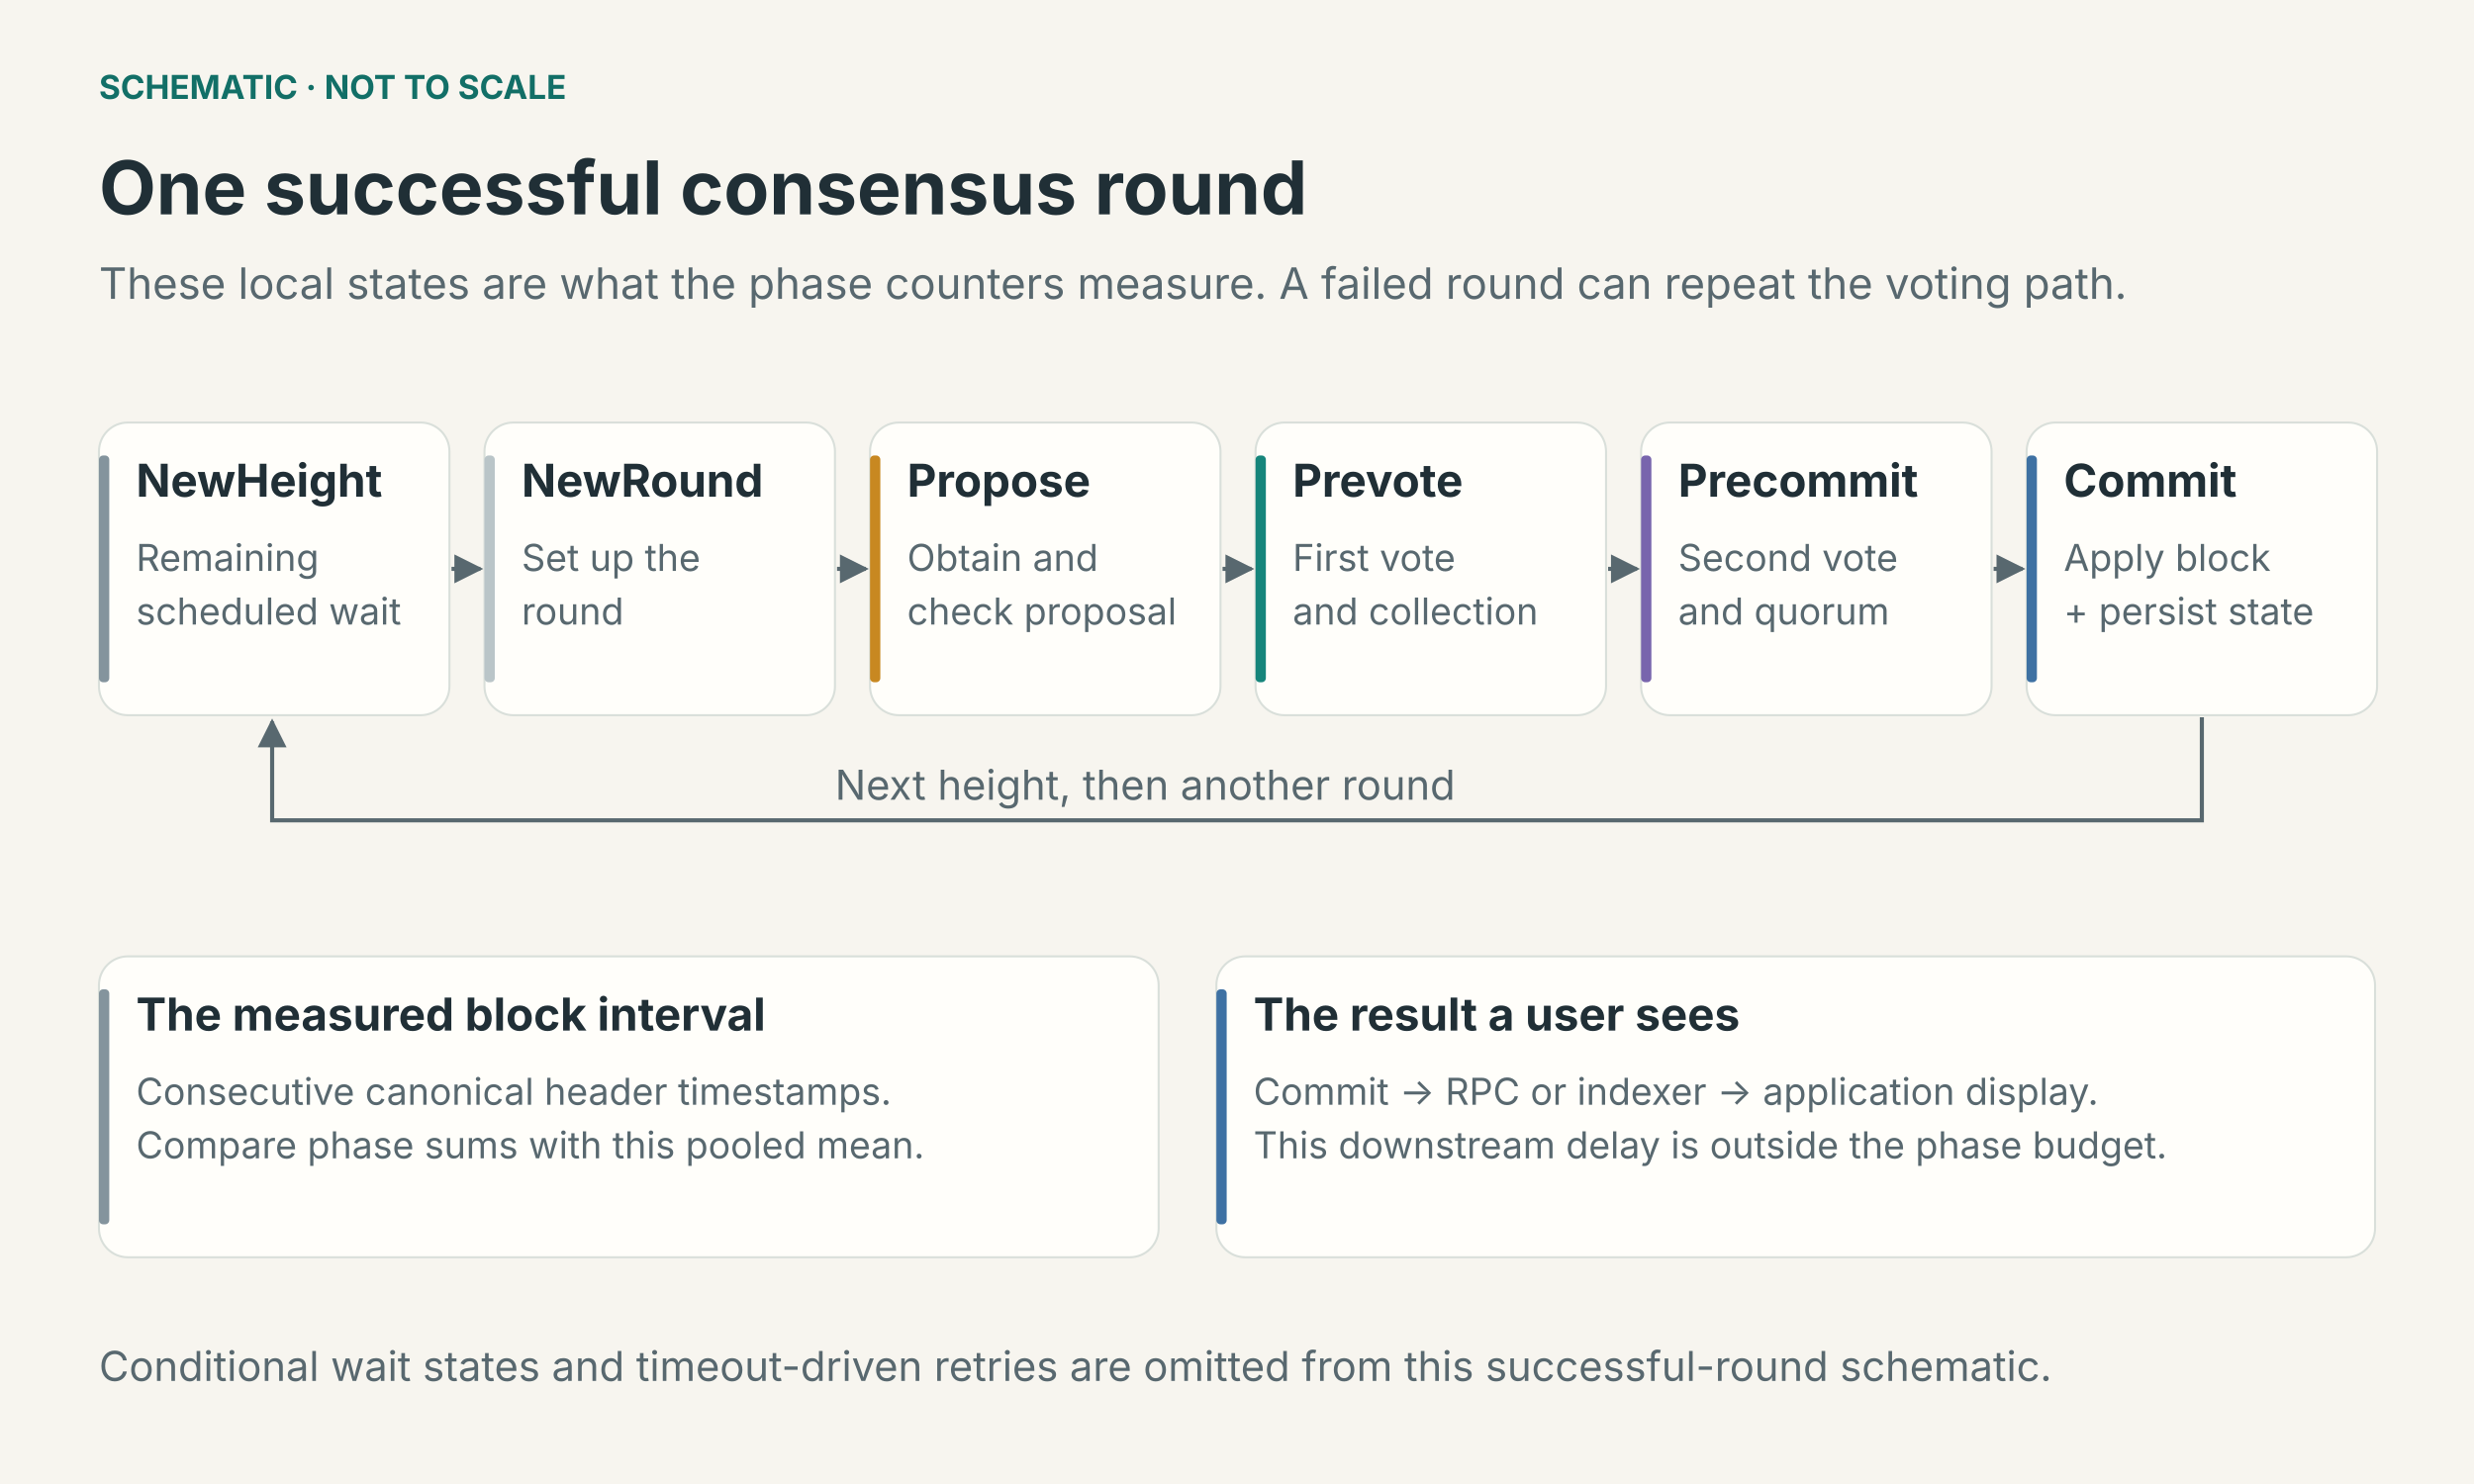
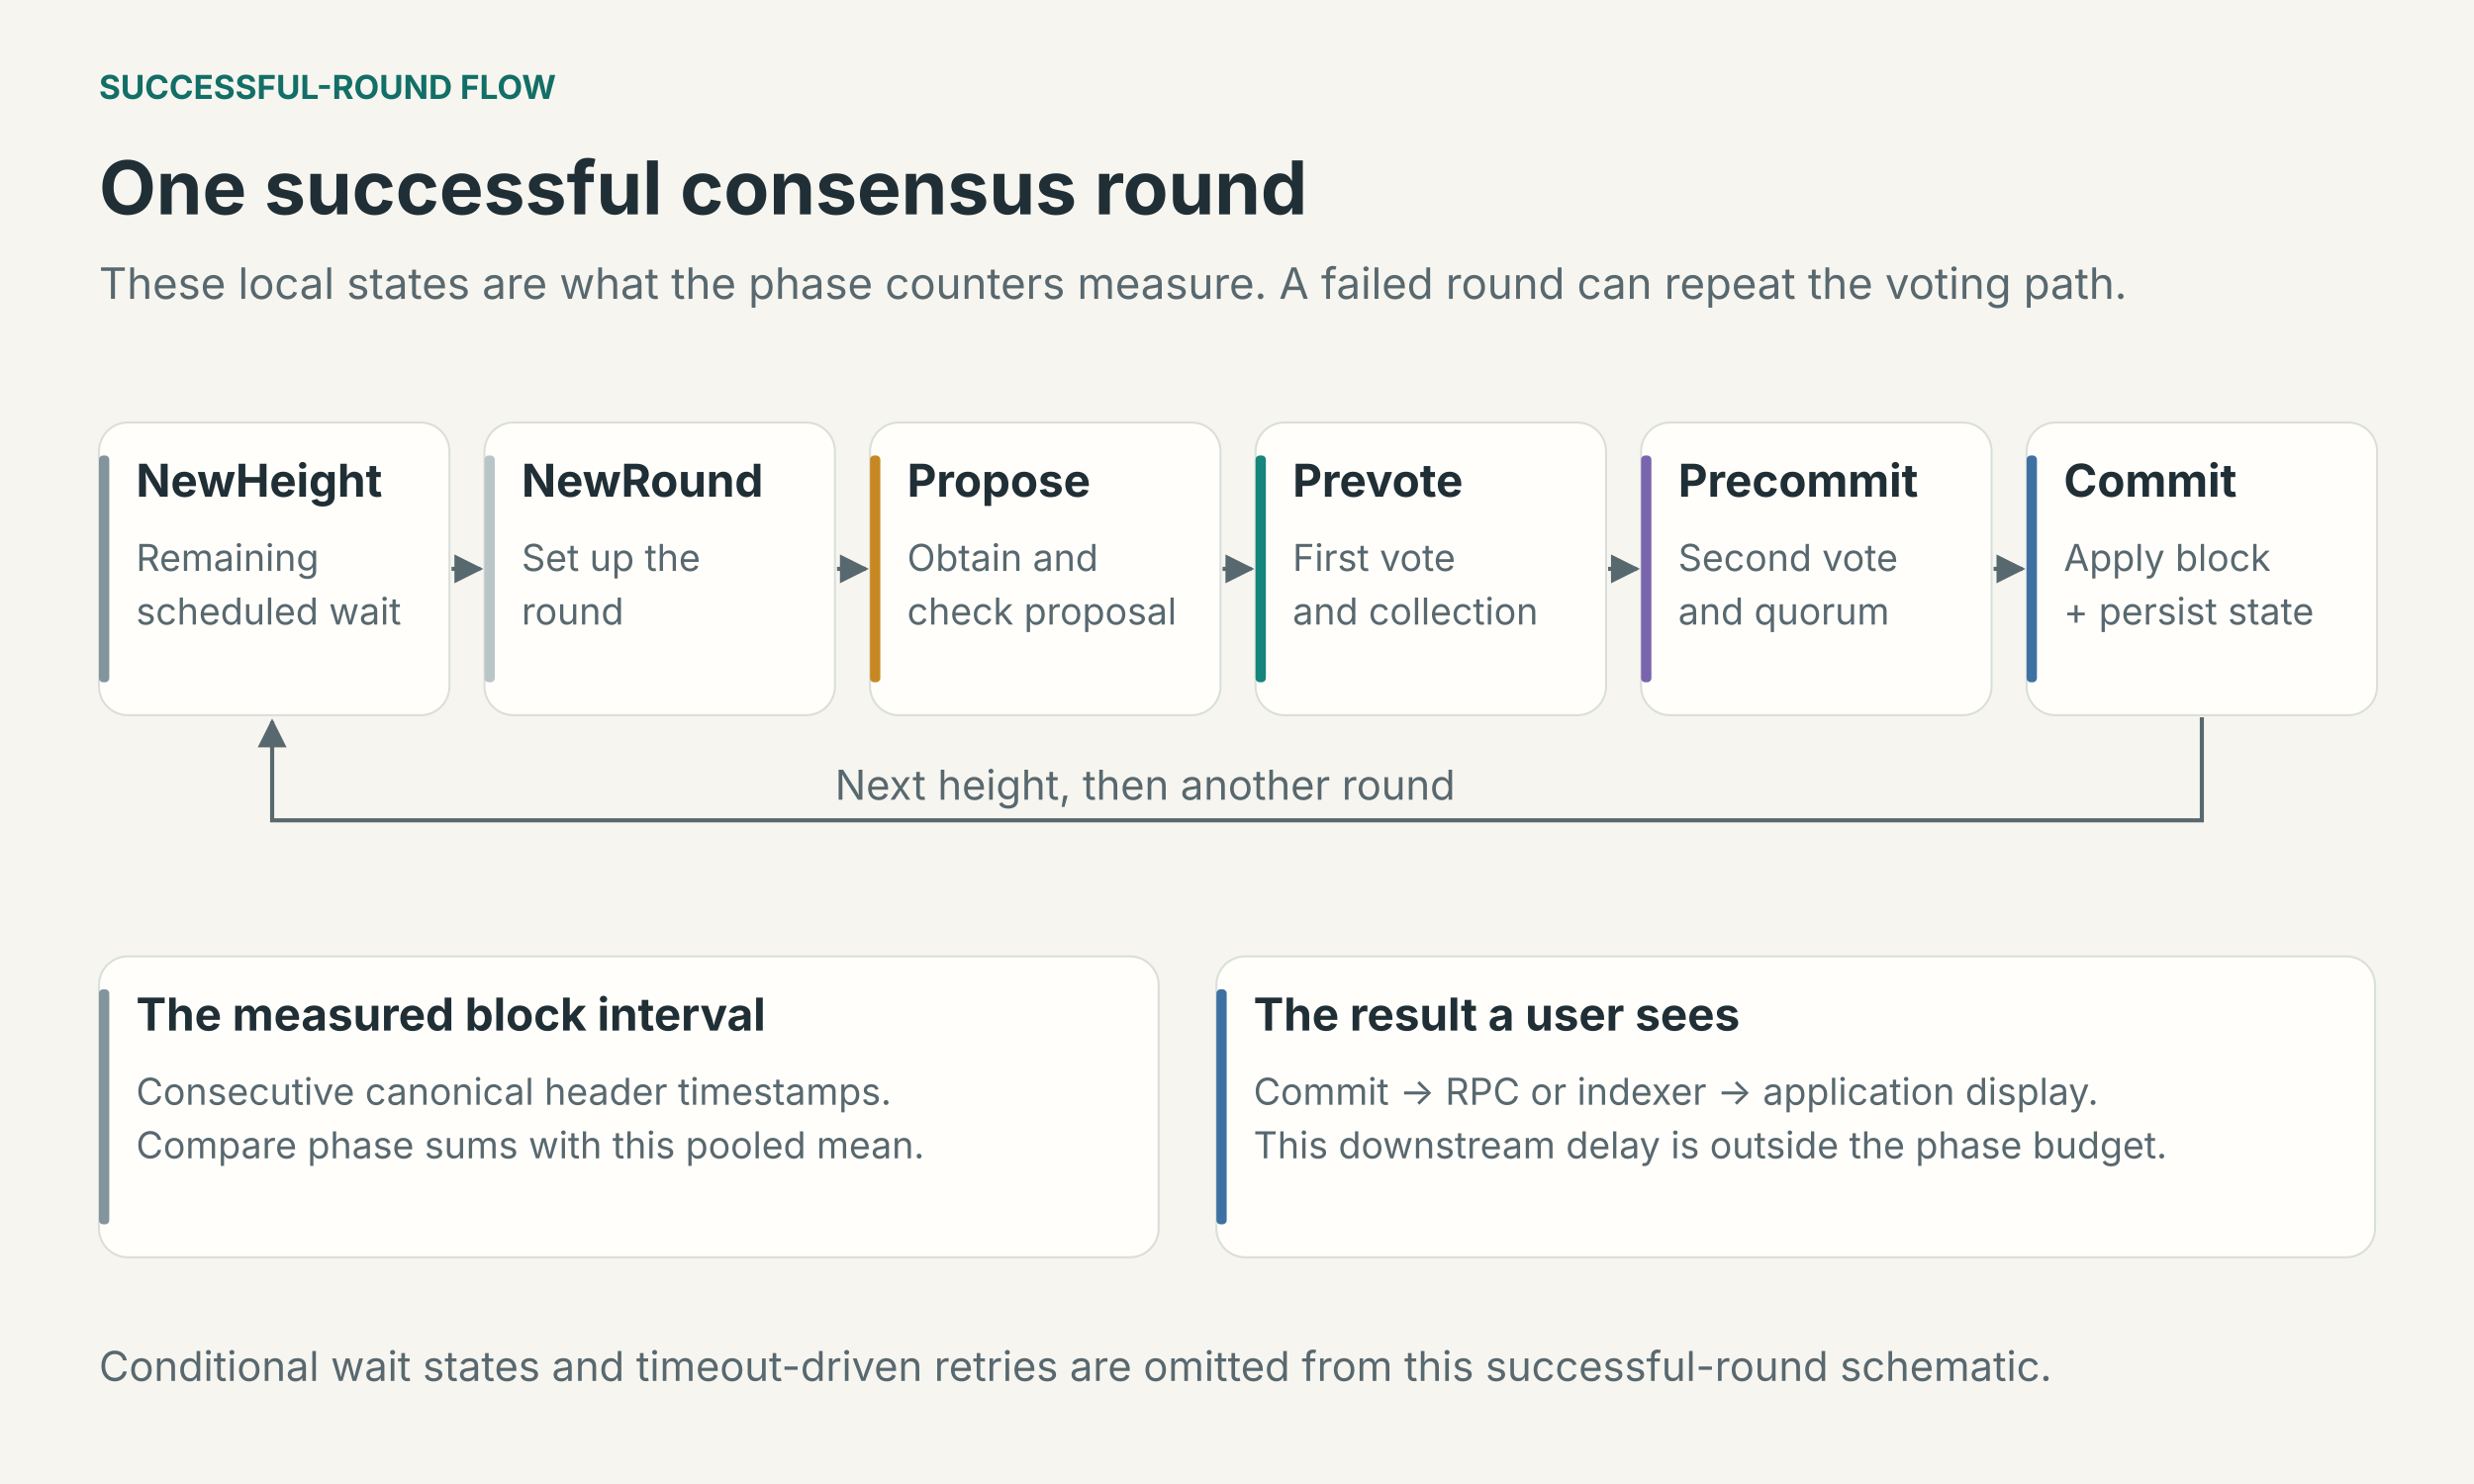
<svg xmlns="http://www.w3.org/2000/svg" width="1200" height="720" viewBox="0 0 1200 720" role="img" aria-labelledby="block-cycle-title block-cycle-desc">
  <defs>
    <marker id="block-cycle-arrow" viewBox="0 0 10 10" refX="9" refY="5" markerWidth="7" markerHeight="7" orient="auto-start-reverse">
      <path d="M 0 0 L 10 5 L 0 10 z" fill="#58686f" />
    </marker>
  </defs>
  <rect width="1200" height="720" fill="#f7f5ef" />
  <g font-family="Inter, Arial, sans-serif">
-     <text x="48" y="48" font-size="16" fill="#126f67" font-weight="bold">SCHEMATIC · NOT TO SCALE</text>
+     <text x="48" y="48" font-size="16" fill="#126f67" font-weight="bold">SUCCESSFUL-ROUND FLOW</text>
    <text x="48" y="104" font-size="36" fill="#202f36" font-weight="bold">One successful consensus round</text>
    <text x="48" y="145" font-size="21" fill="#58686f" font-weight="normal">These local states are what the phase counters measure. A failed round can repeat the voting path.</text>
    <rect x="48" y="205" width="170" height="142" rx="14" fill="#fffefa" stroke="#d9dfda" />
    <rect x="48" y="221" width="5" height="110" rx="2" fill="#84949d" />
    <text x="66" y="241" font-size="22" fill="#202f36" font-weight="bold">NewHeight</text>
    <text x="66" y="277" font-size="18" fill="#58686f" font-weight="normal">Remaining</text>
    <text x="66" y="303" font-size="18" fill="#58686f" font-weight="normal">scheduled wait</text>
    <path d="M219 276 L233 276" fill="none" stroke="#58686f" stroke-width="2" marker-end="url(#block-cycle-arrow)" />
    <rect x="235" y="205" width="170" height="142" rx="14" fill="#fffefa" stroke="#d9dfda" />
    <rect x="235" y="221" width="5" height="110" rx="2" fill="#bac5c8" />
    <text x="253" y="241" font-size="22" fill="#202f36" font-weight="bold">NewRound</text>
    <text x="253" y="277" font-size="18" fill="#58686f" font-weight="normal">Set up the</text>
    <text x="253" y="303" font-size="18" fill="#58686f" font-weight="normal">round</text>
    <path d="M406 276 L420 276" fill="none" stroke="#58686f" stroke-width="2" marker-end="url(#block-cycle-arrow)" />
    <rect x="422" y="205" width="170" height="142" rx="14" fill="#fffefa" stroke="#d9dfda" />
    <rect x="422" y="221" width="5" height="110" rx="2" fill="#c88821" />
    <text x="440" y="241" font-size="22" fill="#202f36" font-weight="bold">Propose</text>
    <text x="440" y="277" font-size="18" fill="#58686f" font-weight="normal">Obtain and</text>
    <text x="440" y="303" font-size="18" fill="#58686f" font-weight="normal">check proposal</text>
    <path d="M593 276 L607 276" fill="none" stroke="#58686f" stroke-width="2" marker-end="url(#block-cycle-arrow)" />
    <rect x="609" y="205" width="170" height="142" rx="14" fill="#fffefa" stroke="#d9dfda" />
    <rect x="609" y="221" width="5" height="110" rx="2" fill="#16857b" />
    <text x="627" y="241" font-size="22" fill="#202f36" font-weight="bold">Prevote</text>
    <text x="627" y="277" font-size="18" fill="#58686f" font-weight="normal">First vote</text>
    <text x="627" y="303" font-size="18" fill="#58686f" font-weight="normal">and collection</text>
    <path d="M780 276 L794 276" fill="none" stroke="#58686f" stroke-width="2" marker-end="url(#block-cycle-arrow)" />
    <rect x="796" y="205" width="170" height="142" rx="14" fill="#fffefa" stroke="#d9dfda" />
    <rect x="796" y="221" width="5" height="110" rx="2" fill="#7865ad" />
    <text x="814" y="241" font-size="22" fill="#202f36" font-weight="bold">Precommit</text>
    <text x="814" y="277" font-size="18" fill="#58686f" font-weight="normal">Second vote</text>
    <text x="814" y="303" font-size="18" fill="#58686f" font-weight="normal">and quorum</text>
    <path d="M967 276 L981 276" fill="none" stroke="#58686f" stroke-width="2" marker-end="url(#block-cycle-arrow)" />
    <rect x="983" y="205" width="170" height="142" rx="14" fill="#fffefa" stroke="#d9dfda" />
    <rect x="983" y="221" width="5" height="110" rx="2" fill="#3e71a3" />
    <text x="1001" y="241" font-size="22" fill="#202f36" font-weight="bold">Commit</text>
    <text x="1001" y="277" font-size="18" fill="#58686f" font-weight="normal">Apply block</text>
    <text x="1001" y="303" font-size="18" fill="#58686f" font-weight="normal">+ persist state</text>
    <path d="M1068 348 L1068 398 L132 398 L132 350" fill="none" stroke="#58686f" stroke-width="2" marker-end="url(#block-cycle-arrow)" />
    <text x="405" y="388" font-size="20" fill="#58686f" font-weight="normal">Next height, then another round</text>
    <rect x="48" y="464" width="514" height="146" rx="14" fill="#fffefa" stroke="#d9dfda" />
    <rect x="48" y="480" width="5" height="114" rx="2" fill="#84949d" />
    <text x="66" y="500" font-size="22" fill="#202f36" font-weight="bold">The measured block interval</text>
    <text x="66" y="536" font-size="18" fill="#58686f" font-weight="normal">Consecutive canonical header timestamps.</text>
    <text x="66" y="562" font-size="18" fill="#58686f" font-weight="normal">Compare phase sums with this pooled mean.</text>
    <rect x="590" y="464" width="562" height="146" rx="14" fill="#fffefa" stroke="#d9dfda" />
    <rect x="590" y="480" width="5" height="114" rx="2" fill="#3e71a3" />
    <text x="608" y="500" font-size="22" fill="#202f36" font-weight="bold">The result a user sees</text>
    <text x="608" y="536" font-size="18" fill="#58686f" font-weight="normal">Commit → RPC or indexer → application display.</text>
    <text x="608" y="562" font-size="18" fill="#58686f" font-weight="normal">This downstream delay is outside the phase budget.</text>
    <text x="48" y="670" font-size="20" fill="#58686f" font-weight="normal">Conditional wait states and timeout-driven retries are omitted from this successful-round schematic.</text>
  </g>
</svg>
